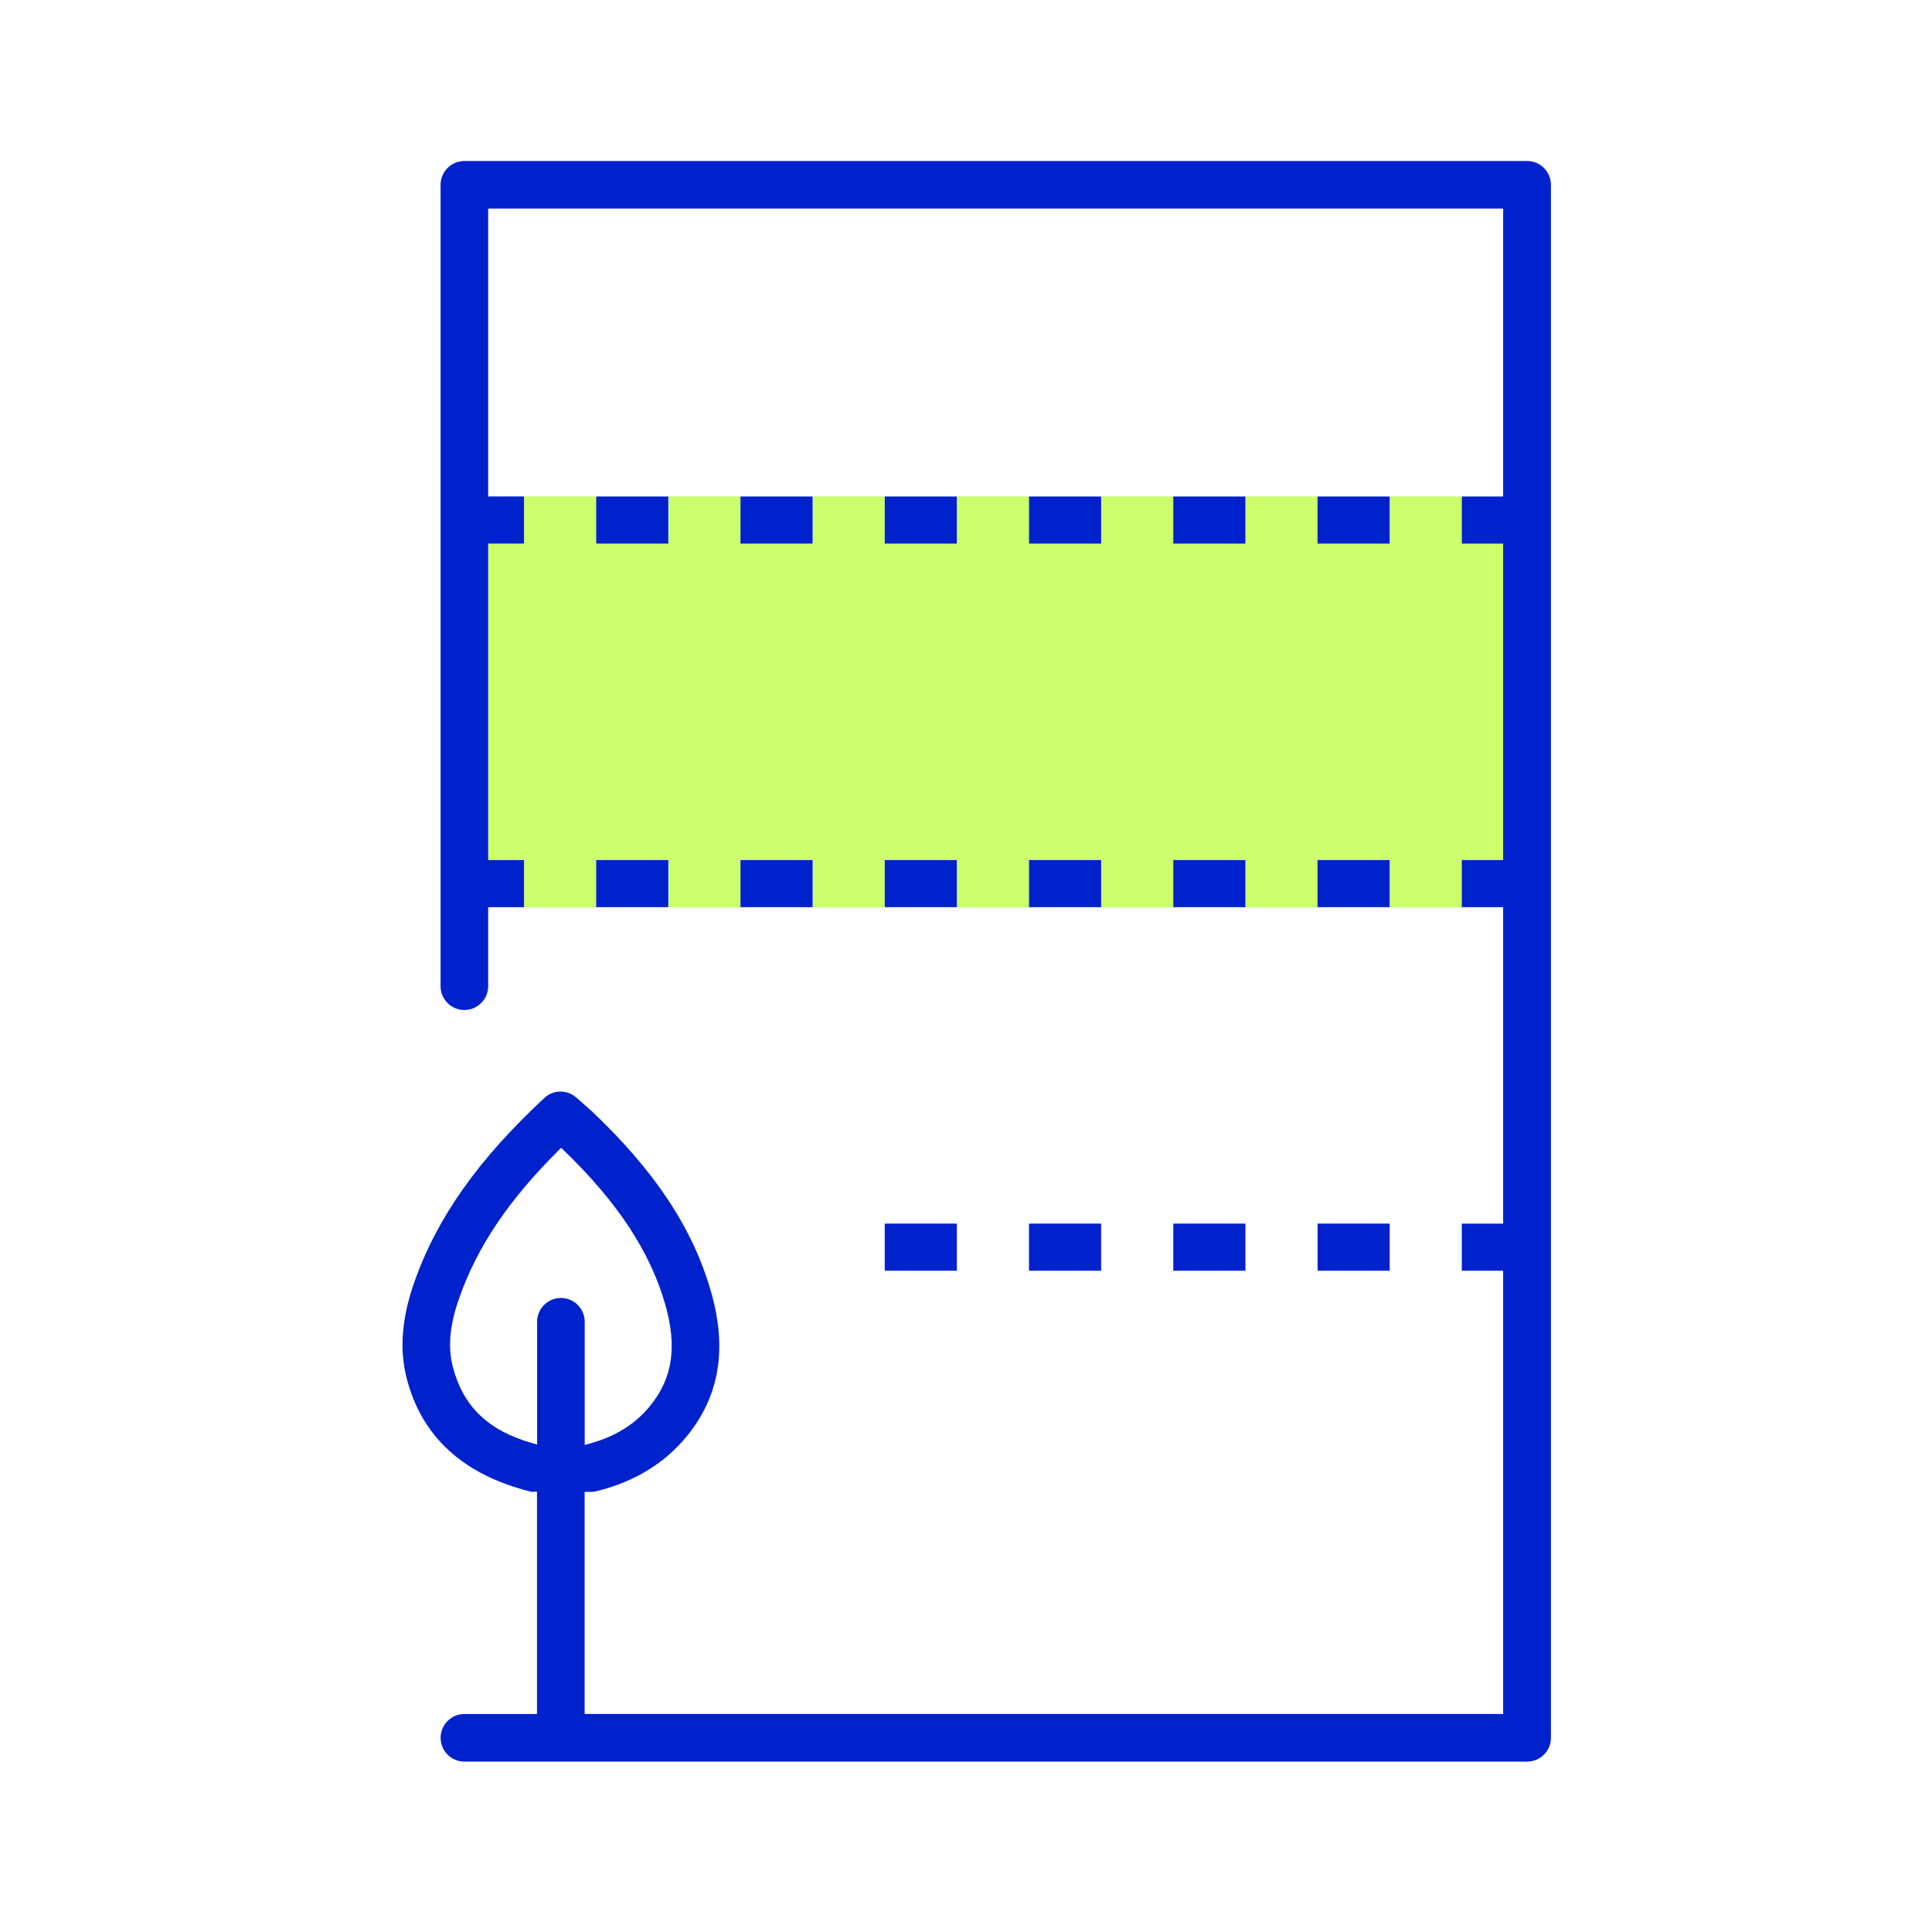
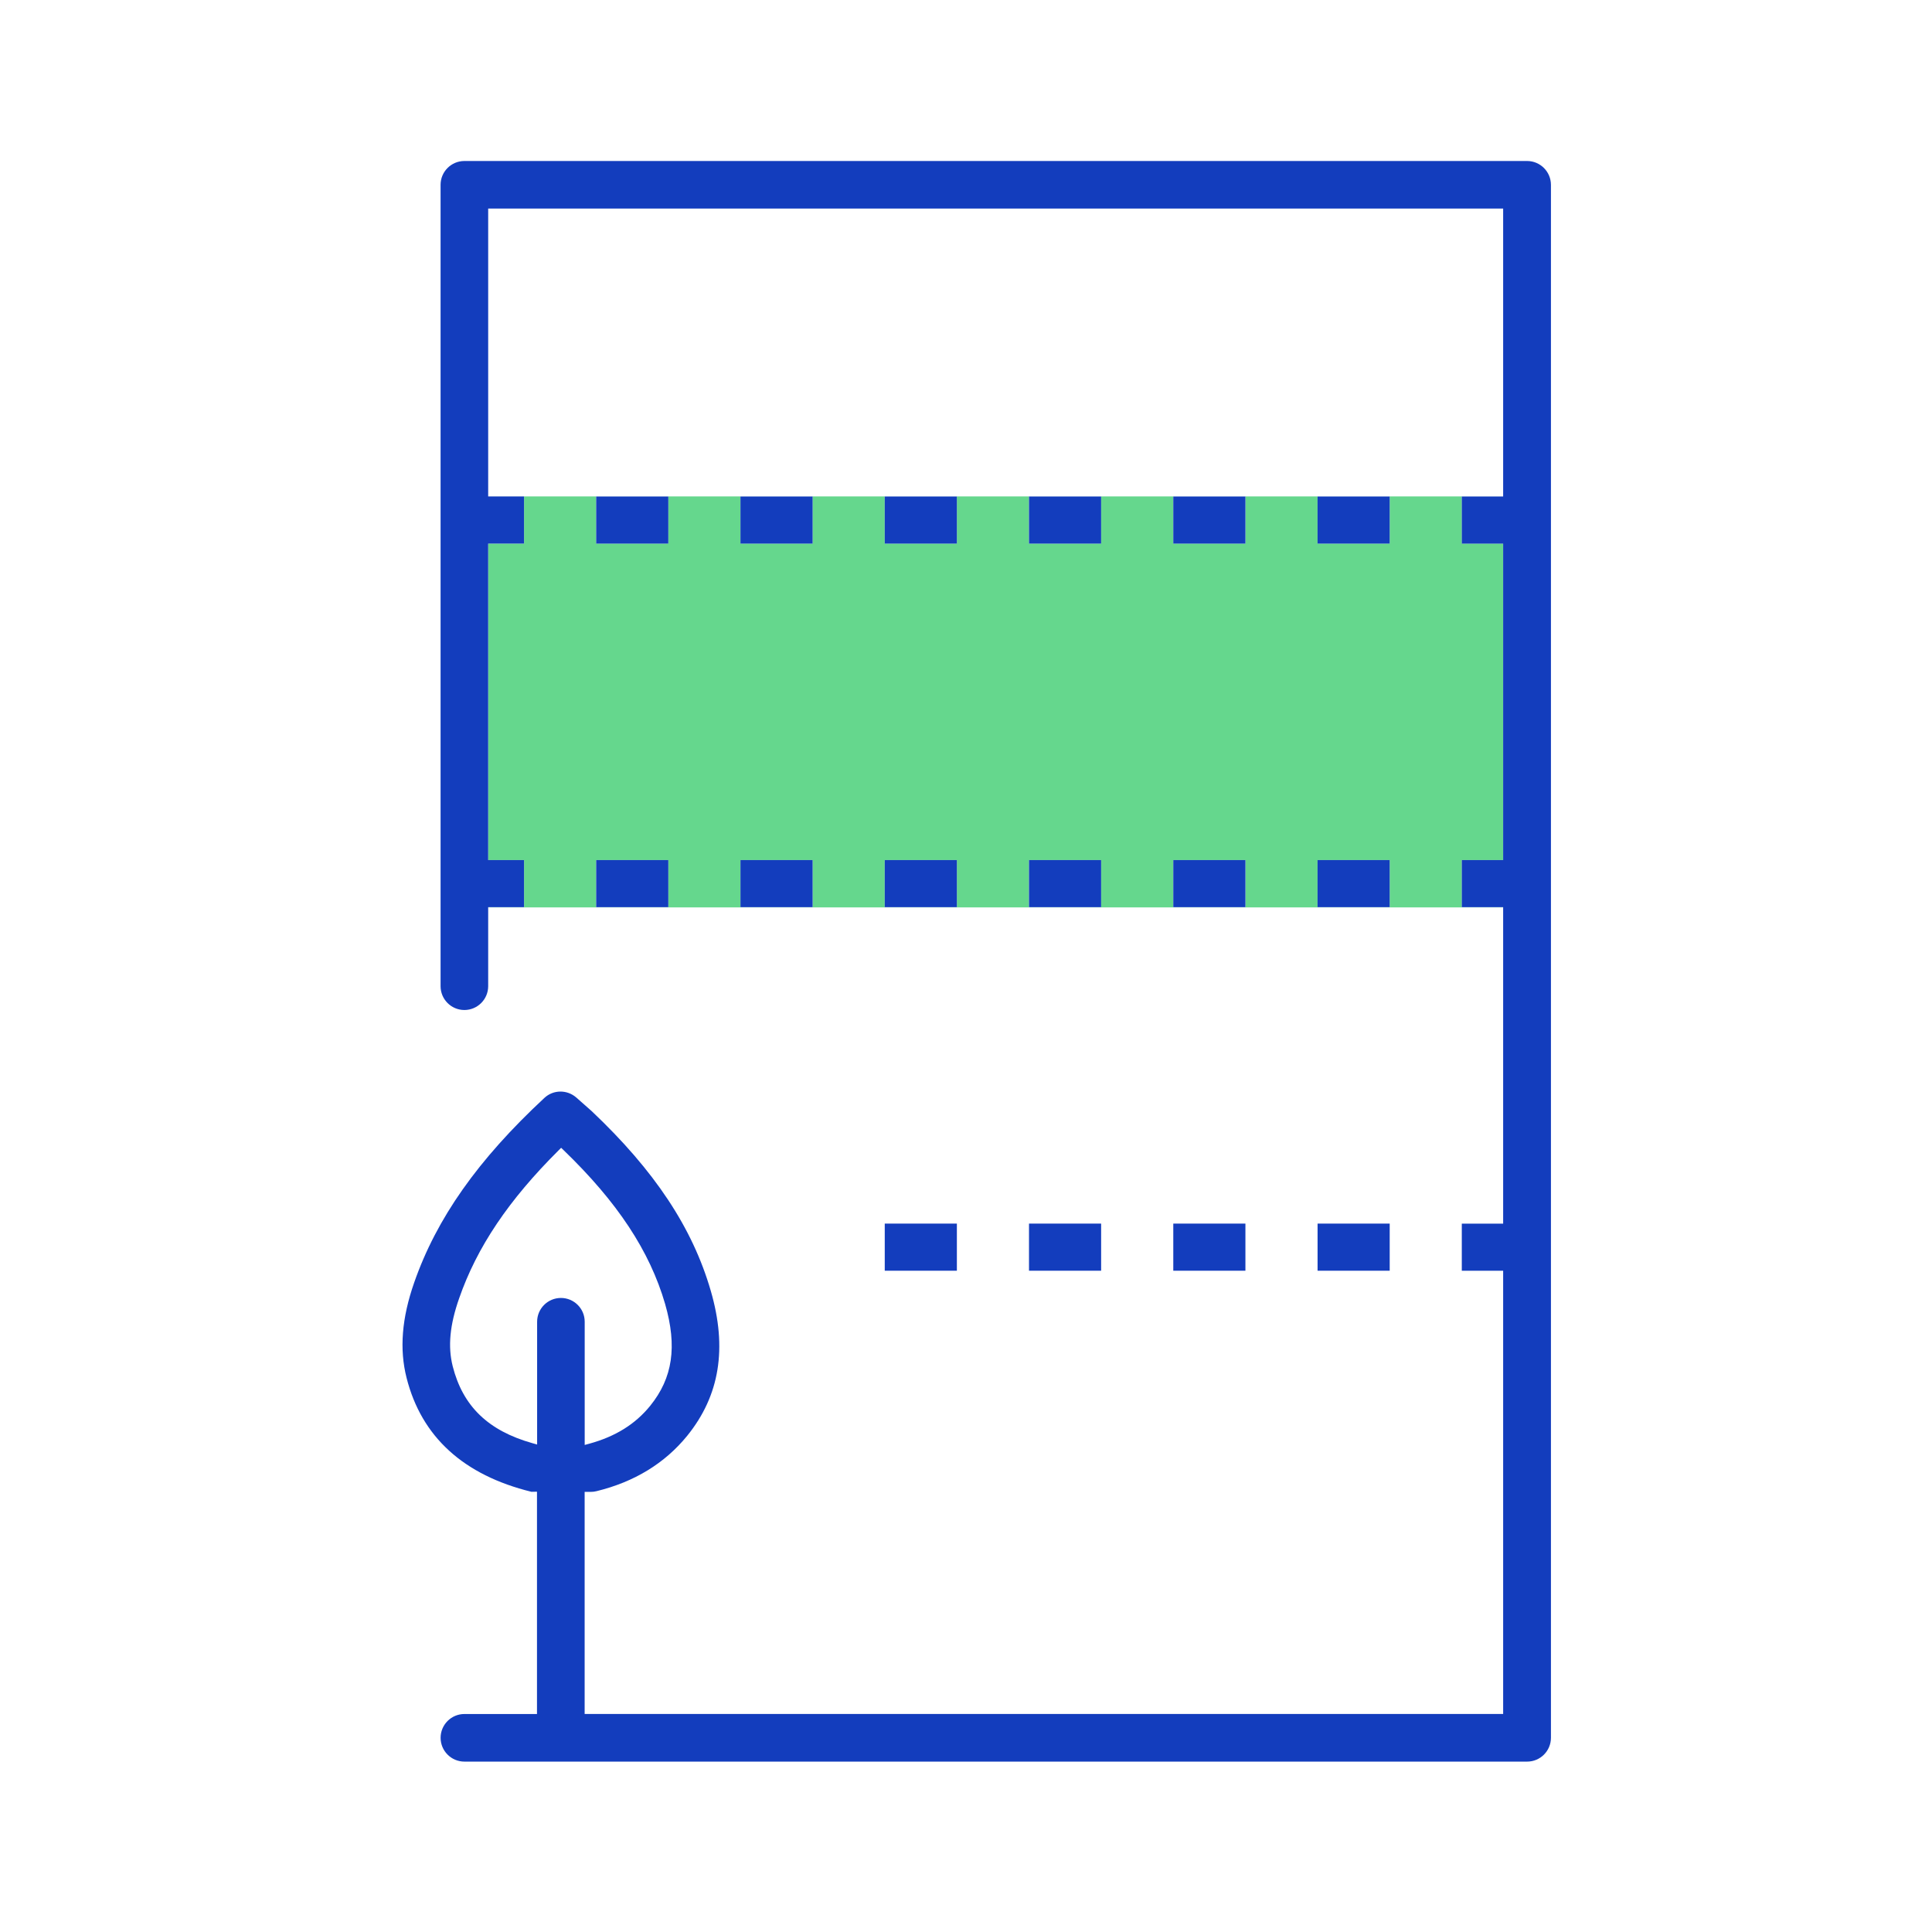
<svg xmlns="http://www.w3.org/2000/svg" width="72" height="72" viewBox="0 0 72 72" fill="none">
-   <path d="M54.478 33.807V32.052H56.019V20.258H54.478V18.502H56.019V18.5H18.194V18.502H19.53V20.258H18.194V32.052H19.53V33.807H18.194V33.816H56.019V33.807H54.478ZM24.906 33.807H22.218V32.052H24.906V33.807ZM24.906 20.258H22.218V18.502H24.906V20.258ZM30.283 33.807H27.594V32.052H30.283V33.807ZM30.283 20.258H27.594V18.502H30.283V20.258ZM35.66 33.807H32.972V32.052H35.66V33.807ZM35.66 20.258H32.972V18.502H35.66V20.258ZM41.036 33.807H38.348V32.052H41.036V33.807ZM41.036 20.258H38.348V18.502H41.036V20.258ZM46.413 33.807H43.725V32.052H46.413V33.807ZM46.413 20.258H43.725V18.502H46.413V20.258ZM51.79 33.807H49.102V32.052H51.79V33.807ZM51.79 20.258H49.102V18.502H51.79V20.258Z" fill="#CCFF69" />
-   <path d="M56.911 6H34.075H31.006H17.306C16.817 6 16.419 6.398 16.419 6.887V36.753C16.419 37.242 16.817 37.64 17.306 37.64C17.795 37.64 18.193 37.242 18.193 36.753V33.816V33.807H19.529V32.052H18.193V20.258H19.529V18.502H18.193V18.5V7.772H56.018V18.501V18.503H54.477V20.259H56.018V32.053H54.477V33.808H56.018V33.817V45.601H54.477V47.357H56.018V63.875H21.788V55.598H22.018C22.091 55.598 22.162 55.589 22.233 55.571C23.64 55.227 24.775 54.533 25.608 53.51C26.822 52.012 27.11 50.243 26.488 48.104C25.808 45.758 24.398 43.63 22.051 41.409L21.476 40.901C21.13 40.6 20.619 40.607 20.288 40.916C17.811 43.218 16.269 45.405 15.435 47.799C14.973 49.119 14.88 50.281 15.152 51.349C15.707 53.545 17.273 54.974 19.806 55.595L20.012 55.591V63.876H17.307C16.818 63.876 16.42 64.274 16.42 64.763C16.42 65.252 16.818 65.65 17.307 65.65H56.912C57.401 65.65 57.799 65.252 57.799 64.763V63.878V6.887C57.798 6.398 57.4 6 56.911 6ZM20.904 48.371C20.415 48.371 20.017 48.768 20.017 49.258V53.833L19.844 53.784C18.193 53.319 17.248 52.406 16.87 50.913V50.912C16.686 50.179 16.763 49.375 17.112 48.382C17.775 46.476 18.953 44.725 20.818 42.869L20.912 42.775L21.008 42.867C23.013 44.802 24.213 46.622 24.787 48.595C25.243 50.182 25.071 51.352 24.231 52.39C23.676 53.075 22.933 53.536 21.962 53.802L21.79 53.849V49.257C21.791 48.769 21.394 48.371 20.904 48.371Z" fill="#0022CD" />
-   <path d="M30.284 18.503H27.595V20.259H30.284V18.503Z" fill="#0022CD" />
-   <path d="M24.906 18.503H22.218V20.259H24.906V18.503Z" fill="#0022CD" />
-   <path d="M51.789 18.503H49.101V20.259H51.789V18.503Z" fill="#0022CD" />
-   <path d="M46.413 18.503H43.725V20.259H46.413V18.503Z" fill="#0022CD" />
-   <path d="M35.66 18.503H32.972V20.259H35.66V18.503Z" fill="#0022CD" />
-   <path d="M41.036 18.503H38.348V20.259H41.036V18.503Z" fill="#0022CD" />
-   <path d="M35.66 32.052H32.972V33.807H35.66V32.052Z" fill="#0022CD" />
-   <path d="M41.036 32.052H38.348V33.807H41.036V32.052Z" fill="#0022CD" />
-   <path d="M24.906 32.052H22.218V33.807H24.906V32.052Z" fill="#0022CD" />
-   <path d="M51.789 32.052H49.101V33.807H51.789V32.052Z" fill="#0022CD" />
-   <path d="M30.284 32.052H27.595V33.807H30.284V32.052Z" fill="#0022CD" />
-   <path d="M46.413 32.052H43.725V33.807H46.413V32.052Z" fill="#0022CD" />
-   <path d="M46.413 45.6H43.725V47.356H46.413V45.6Z" fill="#0022CD" />
-   <path d="M51.79 45.6H49.102V47.356H51.79V45.6Z" fill="#0022CD" />
-   <path d="M35.66 45.6H32.972V47.356H35.66V45.6Z" fill="#0022CD" />
-   <path d="M41.036 45.6H38.348V47.356H41.036V45.6Z" fill="#0022CD" />
+   <path d="M54.478 33.807V32.052H56.019V20.258H54.478V18.502H56.019V18.5H18.194V18.502H19.53V20.258H18.194V32.052H19.53V33.807H18.194V33.816H56.019V33.807H54.478ZM24.906 33.807H22.218V32.052H24.906V33.807ZM24.906 20.258H22.218V18.502H24.906V20.258ZM30.283 33.807H27.594V32.052H30.283V33.807ZM30.283 20.258H27.594V18.502H30.283V20.258ZM35.66 33.807H32.972V32.052H35.66V33.807ZM35.66 20.258H32.972V18.502H35.66V20.258ZM41.036 33.807H38.348V32.052H41.036V33.807ZM41.036 20.258H38.348V18.502H41.036V20.258ZM46.413 33.807H43.725V32.052H46.413V33.807ZM46.413 20.258H43.725V18.502H46.413V20.258ZM51.79 33.807H49.102V32.052H51.79V33.807ZM51.79 20.258H49.102V18.502H51.79V20.258Z" fill="#65D78D" />
+   <path d="M56.911 6H34.075H31.006H17.306C16.817 6 16.419 6.398 16.419 6.887V36.753C16.419 37.242 16.817 37.64 17.306 37.64C17.795 37.64 18.193 37.242 18.193 36.753V33.816V33.807H19.529V32.052H18.193V20.258H19.529V18.502H18.193V18.5V7.772H56.018V18.501V18.503H54.477V20.259H56.018V32.053H54.477V33.808H56.018V33.817V45.601H54.477V47.357H56.018V63.875H21.788V55.598H22.018C22.091 55.598 22.162 55.589 22.233 55.571C23.64 55.227 24.775 54.533 25.608 53.51C26.822 52.012 27.11 50.243 26.488 48.104C25.808 45.758 24.398 43.63 22.051 41.409L21.476 40.901C21.13 40.6 20.619 40.607 20.288 40.916C17.811 43.218 16.269 45.405 15.435 47.799C14.973 49.119 14.88 50.281 15.152 51.349C15.707 53.545 17.273 54.974 19.806 55.595L20.012 55.591V63.876H17.307C16.818 63.876 16.42 64.274 16.42 64.763C16.42 65.252 16.818 65.65 17.307 65.65H56.912C57.401 65.65 57.799 65.252 57.799 64.763V63.878V6.887C57.798 6.398 57.4 6 56.911 6ZM20.904 48.371C20.415 48.371 20.017 48.768 20.017 49.258V53.833L19.844 53.784C18.193 53.319 17.248 52.406 16.87 50.913V50.912C16.686 50.179 16.763 49.375 17.112 48.382C17.775 46.476 18.953 44.725 20.818 42.869L20.912 42.775L21.008 42.867C23.013 44.802 24.213 46.622 24.787 48.595C25.243 50.182 25.071 51.352 24.231 52.39C23.676 53.075 22.933 53.536 21.962 53.802L21.79 53.849V49.257C21.791 48.769 21.394 48.371 20.904 48.371Z" fill="#133DBD" />
+   <path d="M30.284 18.503H27.595V20.259H30.284V18.503Z" fill="#133DBD" />
+   <path d="M24.906 18.503H22.218V20.259H24.906V18.503Z" fill="#133DBD" />
+   <path d="M51.789 18.503H49.101V20.259H51.789V18.503Z" fill="#133DBD" />
+   <path d="M46.413 18.503H43.725V20.259H46.413V18.503Z" fill="#133DBD" />
+   <path d="M35.66 18.503H32.972V20.259H35.66V18.503Z" fill="#133DBD" />
+   <path d="M41.036 18.503H38.348V20.259H41.036V18.503Z" fill="#133DBD" />
+   <path d="M35.66 32.052H32.972V33.807H35.66V32.052Z" fill="#133DBD" />
+   <path d="M41.036 32.052H38.348V33.807H41.036V32.052Z" fill="#133DBD" />
+   <path d="M24.906 32.052H22.218V33.807H24.906V32.052Z" fill="#133DBD" />
+   <path d="M51.789 32.052H49.101V33.807H51.789V32.052Z" fill="#133DBD" />
+   <path d="M30.284 32.052H27.595V33.807H30.284V32.052Z" fill="#133DBD" />
+   <path d="M46.413 32.052H43.725V33.807H46.413V32.052Z" fill="#133DBD" />
+   <path d="M46.413 45.6H43.725V47.356H46.413V45.6Z" fill="#133DBD" />
+   <path d="M51.79 45.6H49.102V47.356H51.79V45.6Z" fill="#133DBD" />
+   <path d="M35.66 45.6H32.972V47.356H35.66V45.6Z" fill="#133DBD" />
+   <path d="M41.036 45.6H38.348V47.356H41.036V45.6Z" fill="#133DBD" />
</svg>
